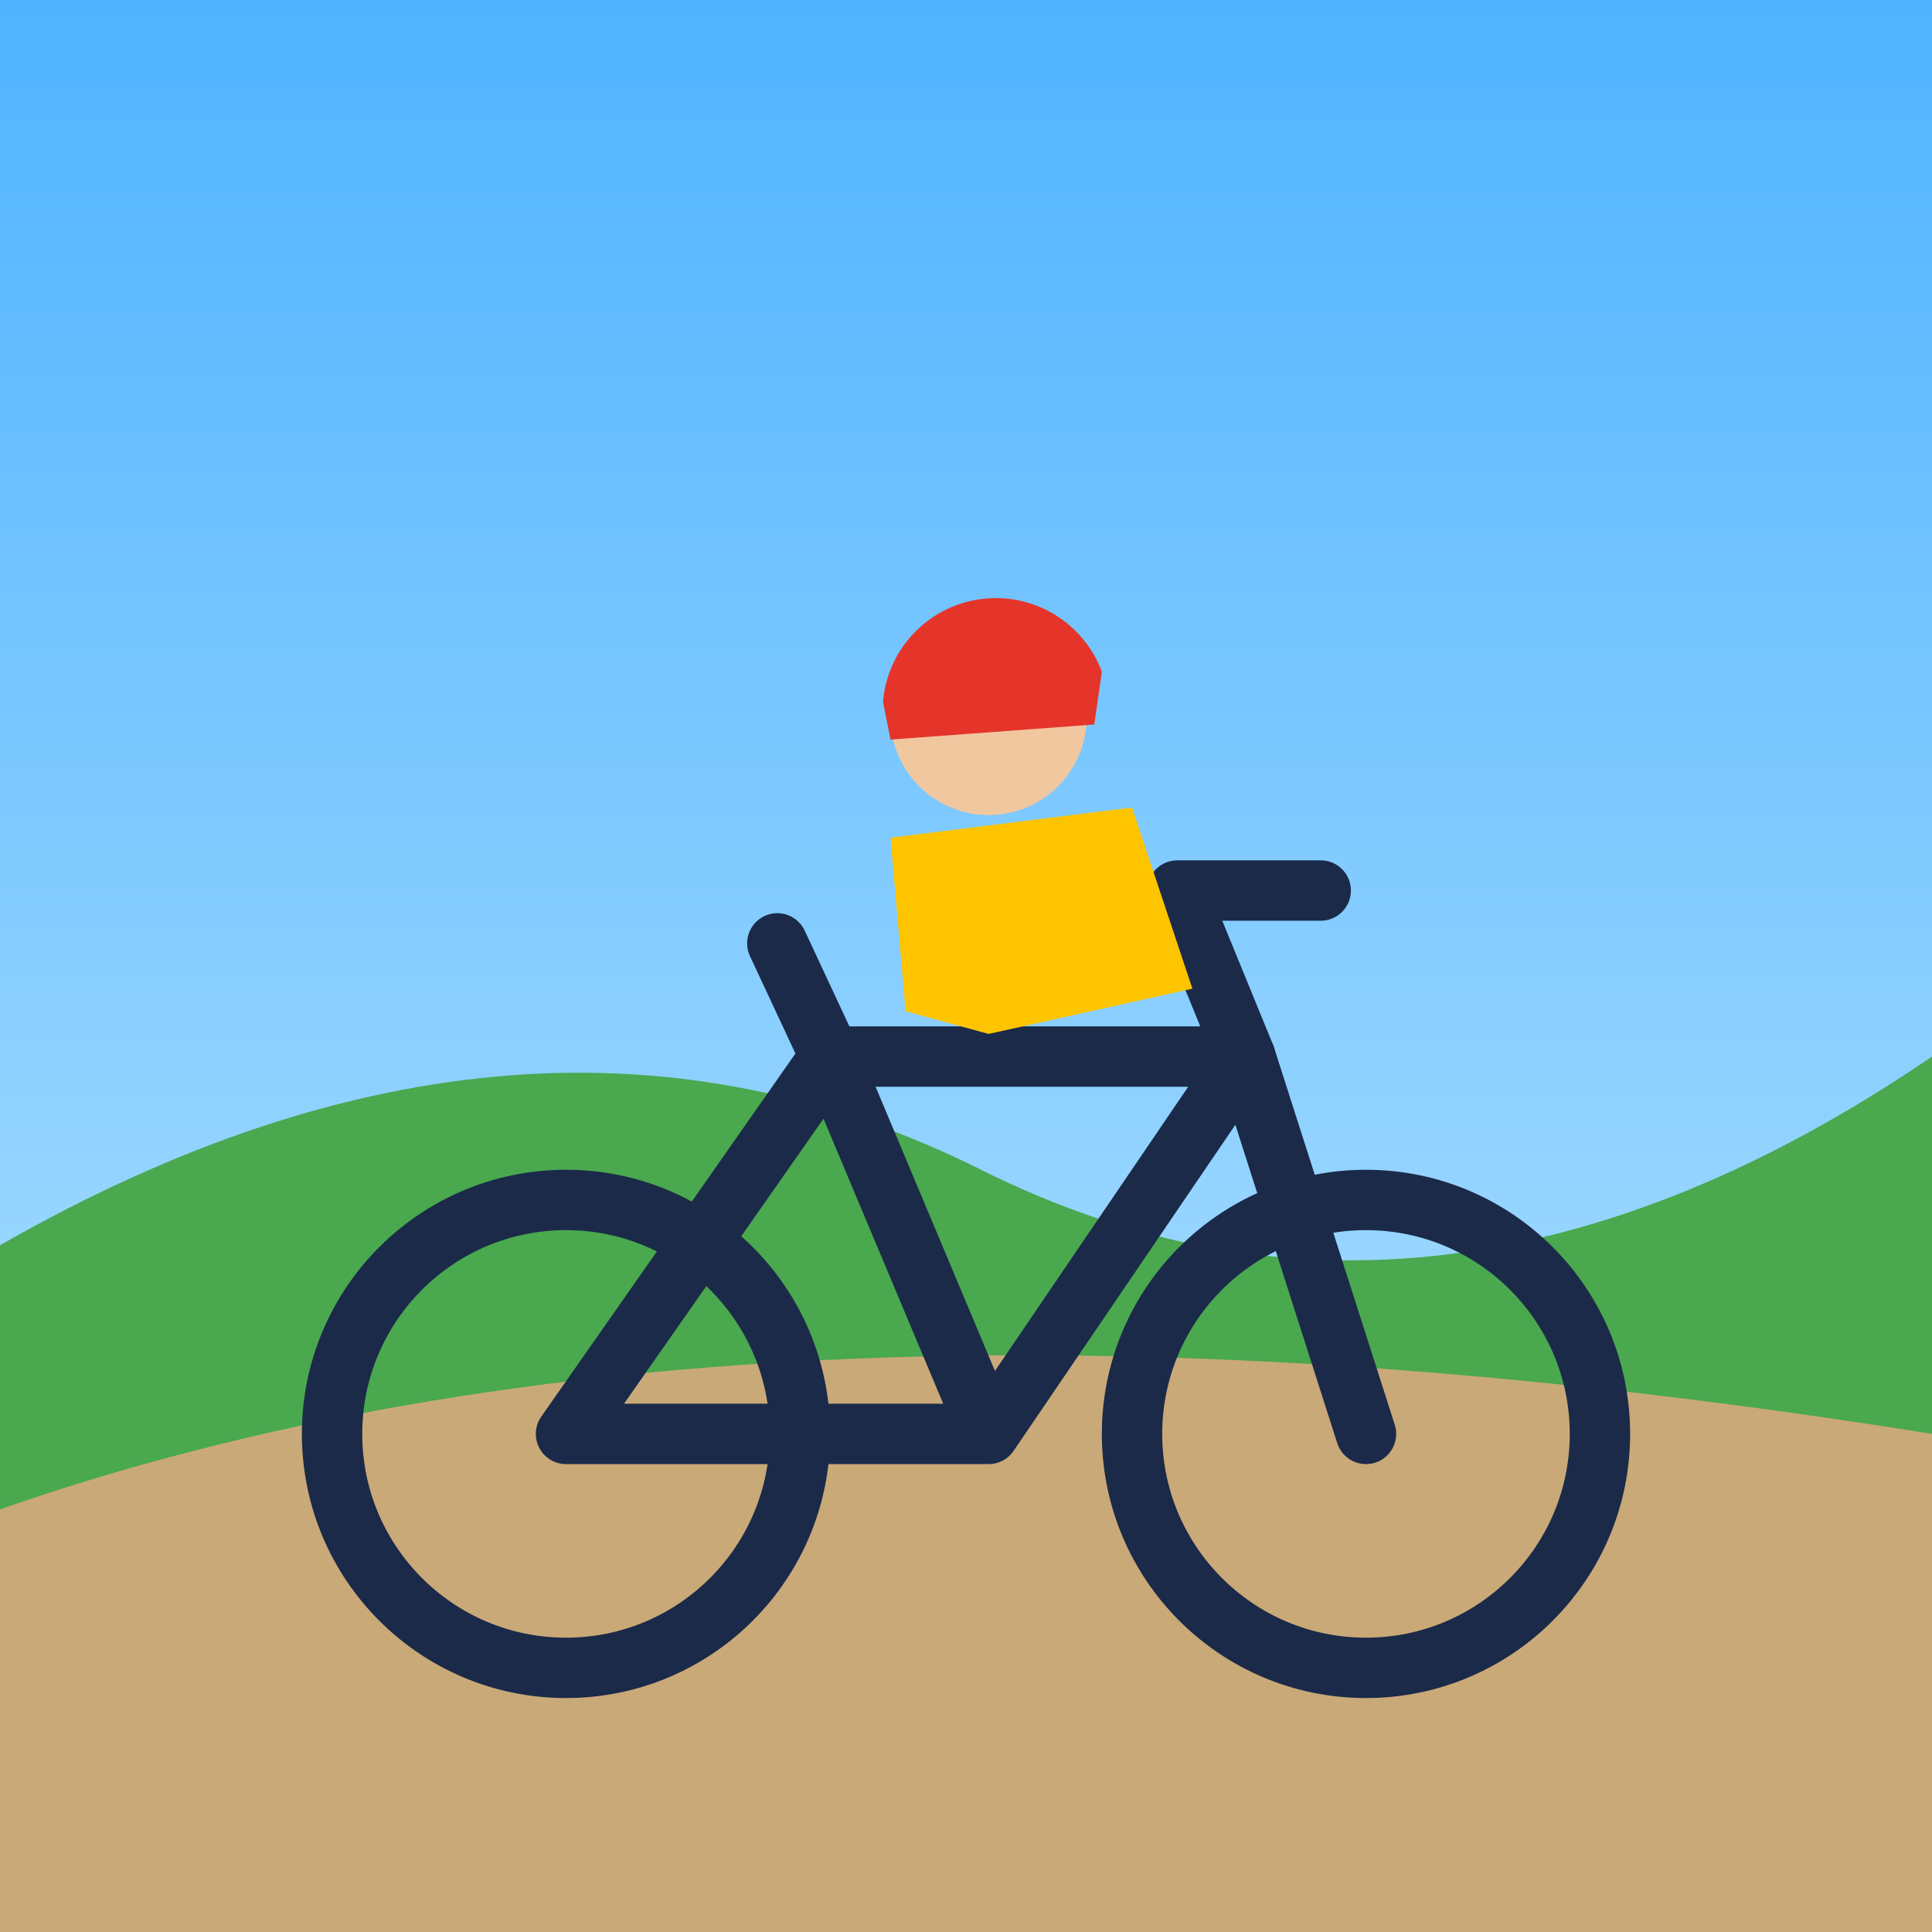
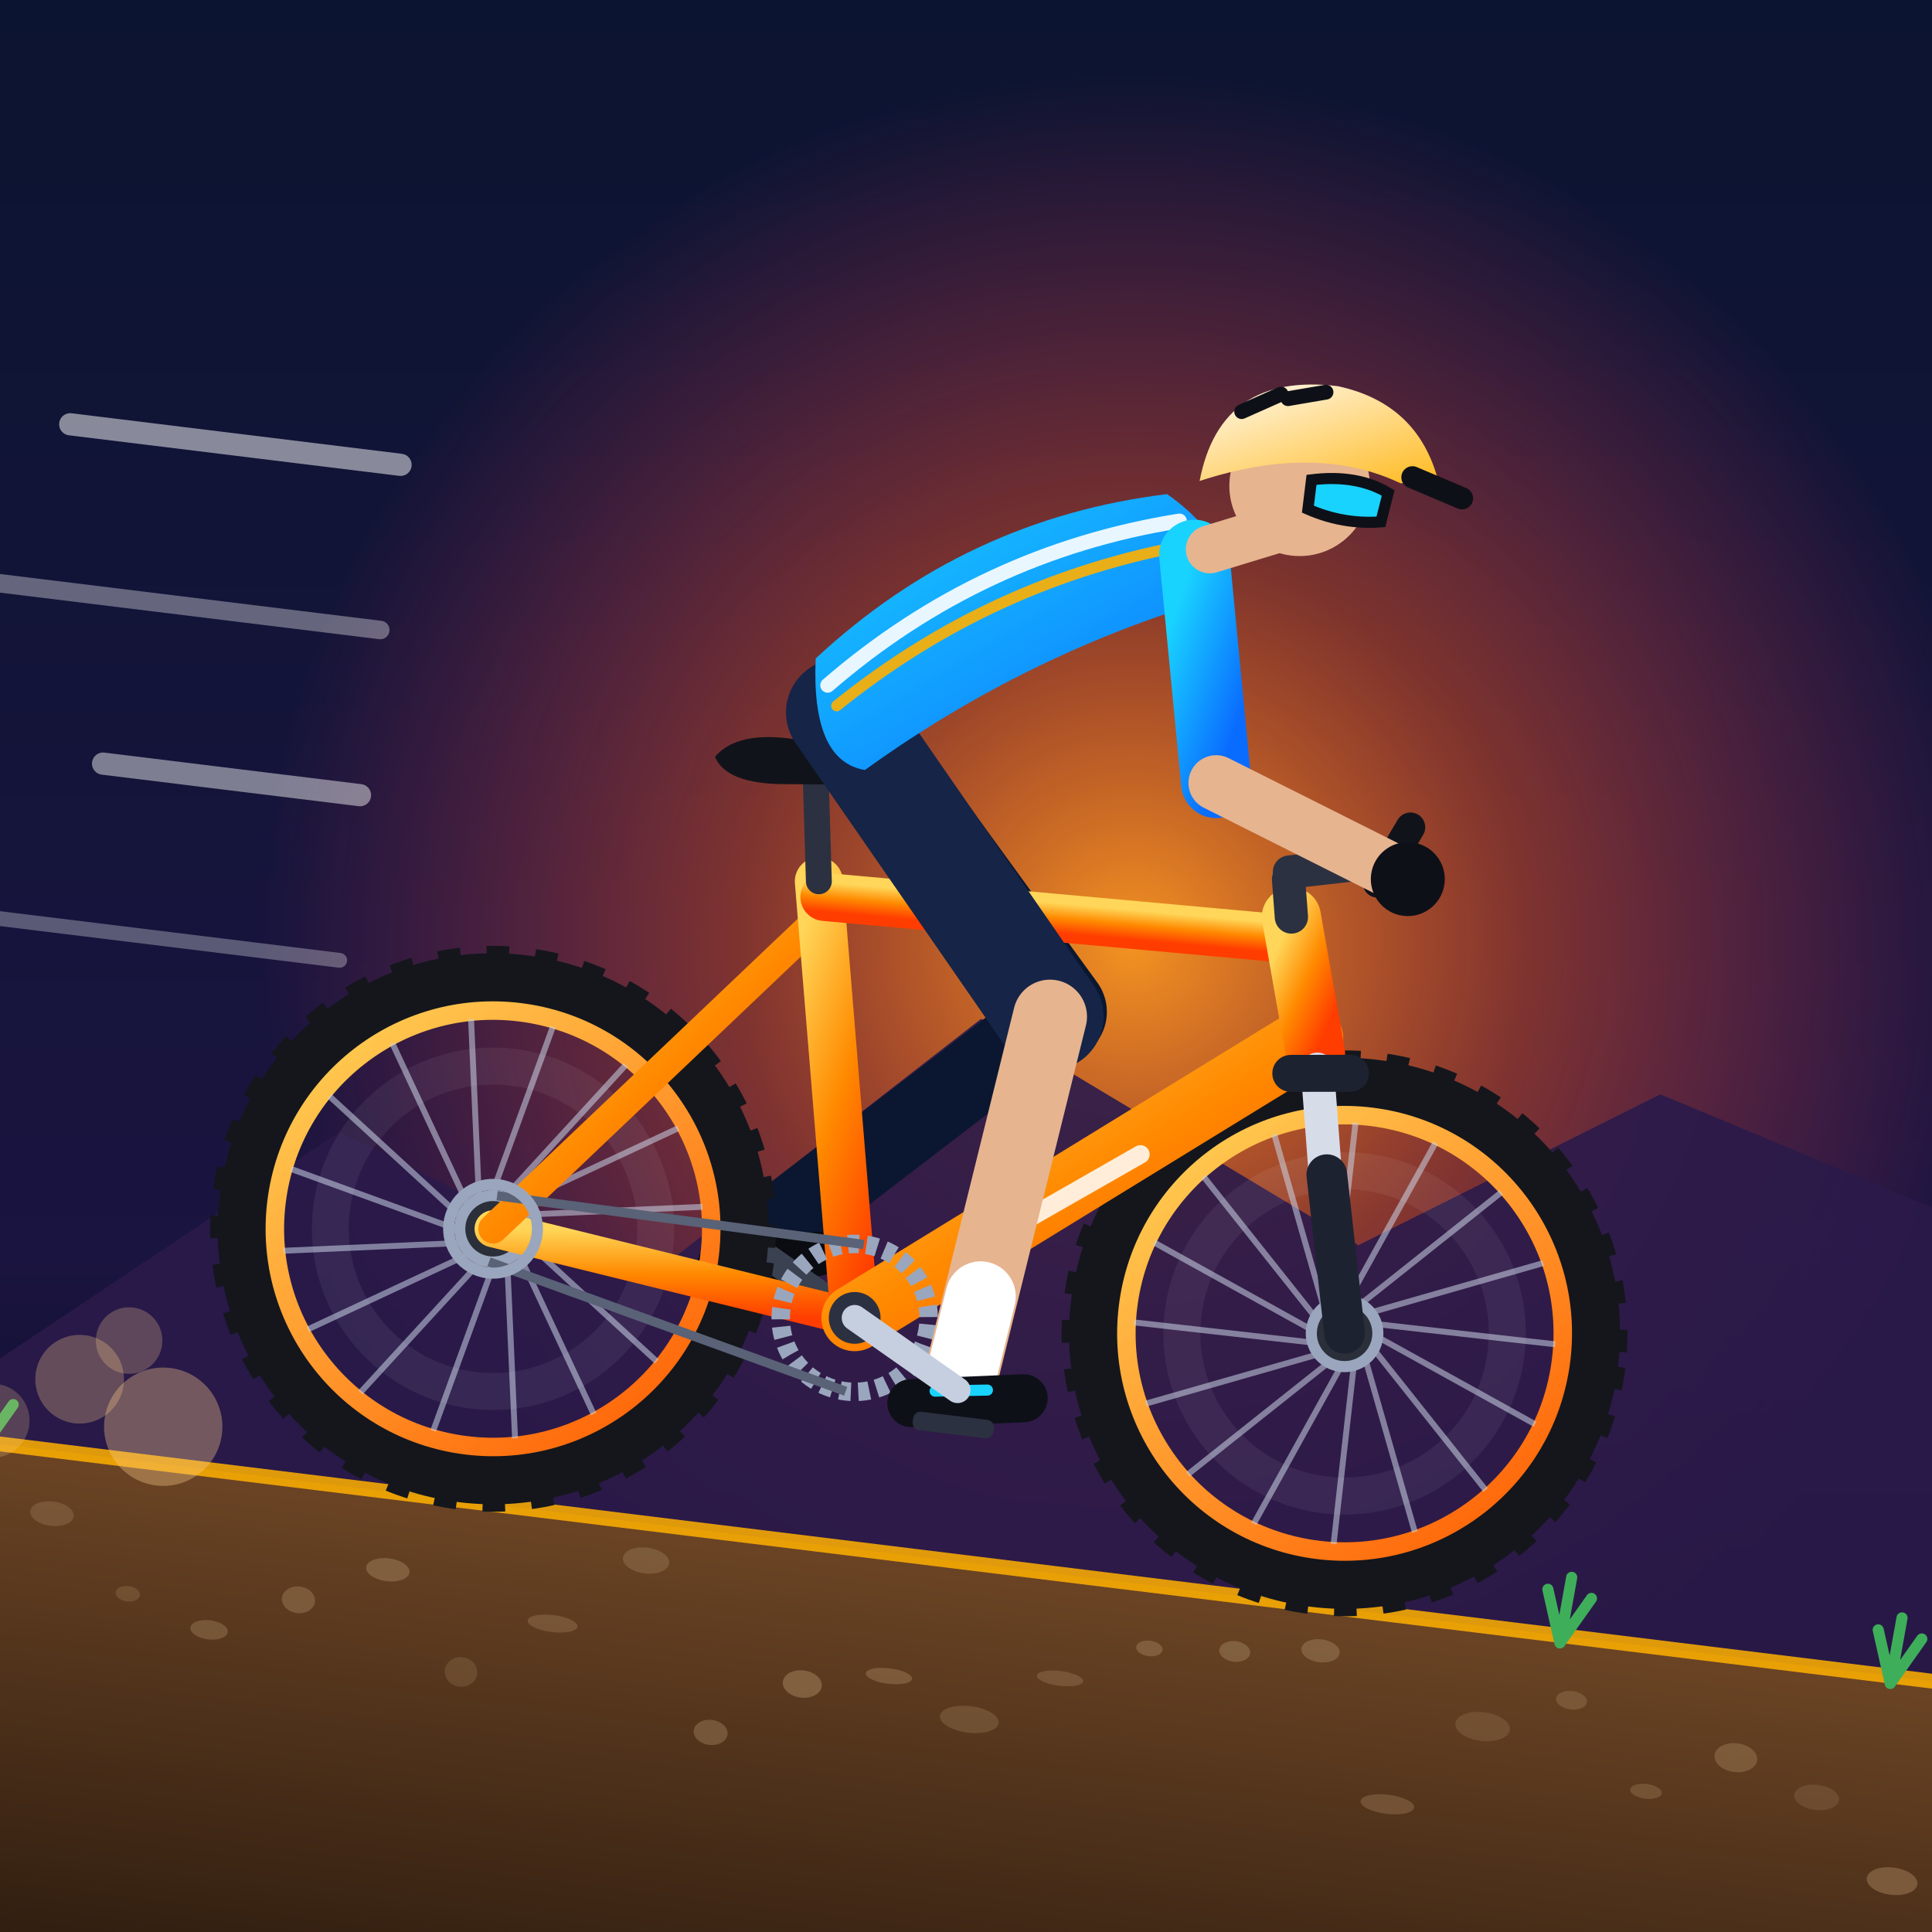
<svg xmlns="http://www.w3.org/2000/svg" viewBox="0 0 512 512">
  <defs>
-     <linearGradient id="sky" x1="0" y1="0" x2="0" y2="1">
-       <stop offset="0" stop-color="#4fb3ff" />
-       <stop offset="1" stop-color="#bfe8ff" />
+     <linearGradient id="frame" x1="0" y1="0" x2="1" y2="1">
+       <stop offset="0" stop-color="#ffd659" />
+       <stop offset="0.5" stop-color="#ff8a00" />
+       <stop offset="1" stop-color="#ff3d00" />
+     </linearGradient>
+     <linearGradient id="jersey" x1="0" y1="0" x2="1" y2="1">
+       <stop offset="0" stop-color="#19d3ff" />
+       <stop offset="1" stop-color="#0a6cff" />
+     </linearGradient>
+     <linearGradient id="helmet" x1="0" y1="0" x2="1" y2="1">
+       <stop offset="0" stop-color="#ffffff" />
+       <stop offset="1" stop-color="#ffb000" />
+     </linearGradient>
+     <linearGradient id="rim" x1="0" y1="0" x2="1" y2="1">
+       <stop offset="0" stop-color="#ffd659" />
+       <stop offset="1" stop-color="#ff5a00" />
+     </linearGradient>
+     <radialGradient id="glow" cx="0.5" cy="0.5" r="0.5">
+       <stop offset="0" stop-color="#ff9a1f" stop-opacity="0.95" />
+       <stop offset="0.45" stop-color="#ff5a1f" stop-opacity="0.45" />
+       <stop offset="1" stop-color="#ff3d6e" stop-opacity="0" />
+     </radialGradient>
+     <linearGradient id="dirt" x1="0" x2="0" y1="446" y2="620" gradientUnits="userSpaceOnUse">
+       <stop offset="0" stop-color="#6b4424" />
+       <stop offset="1" stop-color="#1e120a" />
+     </linearGradient>
+     <linearGradient id="night" x1="0" y1="0" x2="0" y2="1">
+       <stop offset="0" stop-color="#0b1430" />
+       <stop offset="0.65" stop-color="#1a1440" />
+       <stop offset="1" stop-color="#05070d" />
+     </linearGradient>
+     <linearGradient id="dusk" x1="0" y1="0" x2="0" y2="1">
+       <stop offset="0" stop-color="#1b1446" />
+       <stop offset="0.45" stop-color="#b8325e" />
+       <stop offset="0.8" stop-color="#ff8a3d" />
+       <stop offset="1" stop-color="#ffc56b" />
    </linearGradient>
  </defs>
-   <rect width="512" height="512" fill="url(#sky)" />
-   <path d="M0 330 Q140 250 260 310 T512 280 V512 H0Z" fill="#4aa84f" />
-   <path d="M0 400 Q200 330 512 380 V512 H0Z" fill="#c9a977" />
-   <g fill="none" stroke="#1b2a49" stroke-width="16" stroke-linecap="round" stroke-linejoin="round">
-     <circle cx="150" cy="380" r="62" />
-     <circle cx="362" cy="380" r="62" />
-     <path d="M150 380 L220 280 L330 280 L362 380 M220 280 L262 380 L330 280 M262 380 L150 380" />
-     <path d="M220 280 L206 250 M330 280 L312 236 L350 236" />
+   <rect width="512" height="512" fill="url(#night)" />
+   <circle cx="300" cy="250" r="230" fill="url(#glow)" />
+   <path d="M0 360 L90 300 L170 340 L260 270 L360 330 L440 290 L512 320 V512 H0Z" fill="#2a1a4a" opacity="0.9" />
+   <g transform="translate(-28.2 -24.3) scale(0.98)">
+     <g transform="rotate(7 288 300)">
+       <path d="M-400 446 H1000 V900 H-400Z" fill="url(#dirt)" />
+       <ellipse cx="-100" cy="471" rx="3.8" ry="3.3" fill="#8a6a48" opacity="0.38" />
+       <ellipse cx="-77" cy="482" rx="4.8" ry="2.1" fill="#8a6a48" opacity="0.58" />
+       <ellipse cx="-54" cy="456" rx="5.2" ry="2.1" fill="#8a6a48" opacity="0.39" />
+       <ellipse cx="-31" cy="476" rx="7.1" ry="2.2" fill="#8a6a48" opacity="0.45" />
+       <ellipse cx="-8" cy="487" rx="7.7" ry="3.2" fill="#8a6a48" opacity="0.53" />
+       <ellipse cx="15" cy="505" rx="3.2" ry="3.7" fill="#8a6a48" opacity="0.48" />
+       <ellipse cx="38" cy="462" rx="3.6" ry="2.6" fill="#8a6a48" opacity="0.72" />
+       <ellipse cx="61" cy="463" rx="5.9" ry="3.3" fill="#8a6a48" opacity="0.52" />
+       <ellipse cx="84" cy="482" rx="3.3" ry="2.1" fill="#8a6a48" opacity="0.44" />
+       <ellipse cx="107" cy="489" rx="5.1" ry="2.6" fill="#8a6a48" opacity="0.61" />
+       <ellipse cx="130" cy="478" rx="4.5" ry="3.6" fill="#8a6a48" opacity="0.66" />
+       <ellipse cx="153" cy="467" rx="5.9" ry="3.1" fill="#8a6a48" opacity="0.74" />
+       <ellipse cx="176" cy="492" rx="4.4" ry="4.0" fill="#8a6a48" opacity="0.40" />
+       <ellipse cx="199" cy="476" rx="6.8" ry="2.3" fill="#8a6a48" opacity="0.57" />
+       <ellipse cx="222" cy="456" rx="6.3" ry="3.5" fill="#8a6a48" opacity="0.61" />
+       <ellipse cx="245" cy="500" rx="4.6" ry="3.4" fill="#8a6a48" opacity="0.62" />
+       <ellipse cx="268" cy="484" rx="5.3" ry="3.7" fill="#8a6a48" opacity="0.78" />
+       <ellipse cx="291" cy="479" rx="6.3" ry="2.1" fill="#8a6a48" opacity="0.67" />
+       <ellipse cx="314" cy="488" rx="8.0" ry="3.6" fill="#8a6a48" opacity="0.48" />
+       <ellipse cx="337" cy="474" rx="6.3" ry="2.0" fill="#8a6a48" opacity="0.56" />
+       <ellipse cx="360" cy="463" rx="3.6" ry="2.1" fill="#8a6a48" opacity="0.70" />
+       <ellipse cx="383" cy="461" rx="4.2" ry="2.8" fill="#8a6a48" opacity="0.74" />
+       <ellipse cx="406" cy="458" rx="5.2" ry="3.1" fill="#8a6a48" opacity="0.75" />
+       <ellipse cx="429" cy="497" rx="7.3" ry="2.6" fill="#8a6a48" opacity="0.54" />
+       <ellipse cx="452" cy="473" rx="7.4" ry="3.9" fill="#8a6a48" opacity="0.42" />
+       <ellipse cx="475" cy="463" rx="4.2" ry="2.5" fill="#8a6a48" opacity="0.57" />
+       <ellipse cx="498" cy="485" rx="4.3" ry="2.0" fill="#8a6a48" opacity="0.54" />
+       <ellipse cx="521" cy="473" rx="5.8" ry="3.9" fill="#8a6a48" opacity="0.66" />
+       <ellipse cx="544" cy="481" rx="6.1" ry="3.4" fill="#8a6a48" opacity="0.37" />
+       <ellipse cx="567" cy="501" rx="6.9" ry="3.7" fill="#8a6a48" opacity="0.71" />
+       <ellipse cx="590" cy="474" rx="5.0" ry="2.2" fill="#8a6a48" opacity="0.64" />
+       <ellipse cx="613" cy="457" rx="3.3" ry="2.4" fill="#8a6a48" opacity="0.42" />
+       <ellipse cx="636" cy="472" rx="3.3" ry="2.0" fill="#8a6a48" opacity="0.42" />
+       <ellipse cx="659" cy="459" rx="4.8" ry="2.1" fill="#8a6a48" opacity="0.74" />
+       <ellipse cx="682" cy="486" rx="3.7" ry="2.5" fill="#8a6a48" opacity="0.51" />
+       <ellipse cx="705" cy="473" rx="3.6" ry="3.7" fill="#8a6a48" opacity="0.80" />
+       <ellipse cx="728" cy="478" rx="5.4" ry="2.2" fill="#8a6a48" opacity="0.40" />
+       <ellipse cx="751" cy="472" rx="4.3" ry="3.7" fill="#8a6a48" opacity="0.42" />
+       <path d="M-400 446 H1000" stroke="#ffb000" stroke-width="4" opacity="0.85" />
+       <path d="M-60 448 l-5 -14 M-60 448 l1 -18 M-60 448 l7 -13" stroke="#3fae5a" stroke-width="3" stroke-linecap="round" />
+       <path d="M40 448 l-5 -14 M40 448 l1 -18 M40 448 l7 -13" stroke="#3fae5a" stroke-width="3" stroke-linecap="round" />
+       <path d="M470 448 l-5 -14 M470 448 l1 -18 M470 448 l7 -13" stroke="#3fae5a" stroke-width="3" stroke-linecap="round" />
+       <path d="M560 448 l-5 -14 M560 448 l1 -18 M560 448 l7 -13" stroke="#3fae5a" stroke-width="3" stroke-linecap="round" />
+       <path d="M690 448 l-5 -14 M690 448 l1 -18 M690 448 l7 -13" stroke="#3fae5a" stroke-width="3" stroke-linecap="round" />
+       <path d="M30 170 h90" stroke="#ffffff" stroke-width="6" stroke-linecap="round" opacity="0.5" />
+       <path d="M-10 215 h130" stroke="#ffffff" stroke-width="5" stroke-linecap="round" opacity="0.35" />
+       <path d="M50 260 h70" stroke="#ffffff" stroke-width="6" stroke-linecap="round" opacity="0.45" />
+       <path d="M10 305 h110" stroke="#ffffff" stroke-width="4" stroke-linecap="round" opacity="0.3" />
+       <circle cx="88" cy="436" r="16" fill="#ffcf8a" opacity="0.35" />
+       <circle cx="64" cy="426" r="12" fill="#ffcf8a" opacity="0.28" />
+       <circle cx="42" cy="440" r="10" fill="#ffcf8a" opacity="0.22" />
+       <circle cx="20" cy="422" r="8" fill="#ffcf8a" opacity="0.16" />
+       <circle cx="76" cy="414" r="9" fill="#ffcf8a" opacity="0.25" />
+       <circle cx="2" cy="434" r="6" fill="#ffcf8a" opacity="0.12" />
+       <path d="M246.0 222.0 L314.2 295.2" stroke="#0b1730" stroke-width="27" stroke-linecap="round" fill="none" />
+       <path d="M314.2 295.2 L240.0 368.0" stroke="#0b1730" stroke-width="21" stroke-linecap="round" fill="none" />
+       <path d="M232.0 374.0 l26 -6" stroke="#0a0c12" stroke-width="12" stroke-linecap="round" />
+       <path d="M270.0 384.0 L240.0 368.0" stroke="#3a4150" stroke-width="7" stroke-linecap="round" fill="none" />
+       <g transform="translate(170 372)">
+         <circle r="67" fill="none" stroke="#14161c" stroke-width="15" />
+         <circle r="74" fill="none" stroke="#14161c" stroke-width="5" stroke-dasharray="6 7" />
+         <circle r="59" fill="none" stroke="url(#rim)" stroke-width="5" />
+         <path d="M6.0 0.0 L48.3 30.2" stroke="#c9d3e6" stroke-width="1.6" opacity="0.55" />
+         <path d="M5.5 2.3 L33.1 46.4" stroke="#c9d3e6" stroke-width="1.6" opacity="0.55" />
+         <path d="M4.2 4.2 L12.8 55.5" stroke="#c9d3e6" stroke-width="1.6" opacity="0.55" />
+         <path d="M2.3 5.5 L-9.4 56.2" stroke="#c9d3e6" stroke-width="1.6" opacity="0.55" />
+         <path d="M0.0 6.0 L-30.2 48.3" stroke="#c9d3e6" stroke-width="1.6" opacity="0.55" />
+         <path d="M-2.3 5.5 L-46.4 33.1" stroke="#c9d3e6" stroke-width="1.6" opacity="0.55" />
+         <path d="M-4.2 4.2 L-55.5 12.8" stroke="#c9d3e6" stroke-width="1.6" opacity="0.55" />
+         <path d="M-5.5 2.3 L-56.2 -9.4" stroke="#c9d3e6" stroke-width="1.6" opacity="0.55" />
+         <path d="M-6.0 0.0 L-48.3 -30.2" stroke="#c9d3e6" stroke-width="1.6" opacity="0.55" />
+         <path d="M-5.5 -2.3 L-33.1 -46.4" stroke="#c9d3e6" stroke-width="1.6" opacity="0.55" />
+         <path d="M-4.2 -4.2 L-12.8 -55.5" stroke="#c9d3e6" stroke-width="1.6" opacity="0.55" />
+         <path d="M-2.3 -5.5 L9.4 -56.2" stroke="#c9d3e6" stroke-width="1.6" opacity="0.55" />
+         <path d="M-0.0 -6.0 L30.2 -48.3" stroke="#c9d3e6" stroke-width="1.6" opacity="0.55" />
+         <path d="M2.3 -5.5 L46.4 -33.1" stroke="#c9d3e6" stroke-width="1.6" opacity="0.55" />
+         <path d="M4.2 -4.2 L55.5 -12.8" stroke="#c9d3e6" stroke-width="1.6" opacity="0.55" />
+         <path d="M5.5 -2.3 L56.2 9.4" stroke="#c9d3e6" stroke-width="1.6" opacity="0.55" />
+         <circle r="44" fill="none" stroke="#ffffff" stroke-width="10" opacity="0.06" />
+         <circle r="9" fill="#2a2f3a" stroke="#9aa6bd" stroke-width="3" />
+       </g>
+       <g transform="translate(402 372)">
+         <circle r="67" fill="none" stroke="#14161c" stroke-width="15" />
+         <circle r="74" fill="none" stroke="#14161c" stroke-width="5" stroke-dasharray="6 7" />
+         <circle r="59" fill="none" stroke="url(#rim)" stroke-width="5" />
+         <path d="M5.9 0.9 L43.0 37.4" stroke="#c9d3e6" stroke-width="1.6" opacity="0.55" />
+         <path d="M5.1 3.1 L25.4 51.0" stroke="#c9d3e6" stroke-width="1.6" opacity="0.55" />
+         <path d="M3.5 4.9 L4.0 56.9" stroke="#c9d3e6" stroke-width="1.6" opacity="0.55" />
+         <path d="M1.4 5.8 L-18.1 54.1" stroke="#c9d3e6" stroke-width="1.6" opacity="0.55" />
+         <path d="M-0.9 5.9 L-37.4 43.0" stroke="#c9d3e6" stroke-width="1.6" opacity="0.55" />
+         <path d="M-3.1 5.1 L-51.0 25.4" stroke="#c9d3e6" stroke-width="1.6" opacity="0.55" />
+         <path d="M-4.9 3.5 L-56.9 4.0" stroke="#c9d3e6" stroke-width="1.6" opacity="0.55" />
+         <path d="M-5.8 1.4 L-54.1 -18.1" stroke="#c9d3e6" stroke-width="1.6" opacity="0.55" />
+         <path d="M-5.9 -0.9 L-43.0 -37.4" stroke="#c9d3e6" stroke-width="1.6" opacity="0.55" />
+         <path d="M-5.1 -3.1 L-25.4 -51.0" stroke="#c9d3e6" stroke-width="1.6" opacity="0.55" />
+         <path d="M-3.5 -4.9 L-4.0 -56.9" stroke="#c9d3e6" stroke-width="1.6" opacity="0.55" />
+         <path d="M-1.4 -5.8 L18.1 -54.1" stroke="#c9d3e6" stroke-width="1.6" opacity="0.55" />
+         <path d="M0.9 -5.9 L37.4 -43.0" stroke="#c9d3e6" stroke-width="1.6" opacity="0.55" />
+         <path d="M3.1 -5.1 L51.0 -25.4" stroke="#c9d3e6" stroke-width="1.6" opacity="0.55" />
+         <path d="M4.9 -3.5 L56.9 -4.0" stroke="#c9d3e6" stroke-width="1.6" opacity="0.55" />
+         <path d="M5.8 -1.4 L54.1 18.1" stroke="#c9d3e6" stroke-width="1.6" opacity="0.55" />
+         <circle r="44" fill="none" stroke="#ffffff" stroke-width="10" opacity="0.06" />
+         <circle r="9" fill="#2a2f3a" stroke="#9aa6bd" stroke-width="3" />
+       </g>
+       <path d="M270.0 384.0 L170.0 372.0" stroke="url(#frame)" stroke-width="10" stroke-linecap="round" fill="none" />
+       <path d="M249.0 276.0 L170.0 372.0" stroke="url(#frame)" stroke-width="8" stroke-linecap="round" fill="none" />
+       <path d="M270.0 384.0 L246.0 268.0" stroke="url(#frame)" stroke-width="13" stroke-linecap="round" fill="none" />
+       <path d="M248.0 272.0 L374.0 268.0" stroke="url(#frame)" stroke-width="13" stroke-linecap="round" fill="none" />
+       <path d="M270.0 384.0 L383.0 294.0" stroke="url(#frame)" stroke-width="18" stroke-linecap="round" fill="none" />
+       <path d="M374.0 262.0 L385.0 298.0" stroke="url(#frame)" stroke-width="16" stroke-linecap="round" fill="none" />
+       <path d="M386.0 302.0 L392.0 332.0" stroke="#d7dde8" stroke-width="9" stroke-linecap="round" fill="none" />
+       <path d="M392.0 330.0 L402.0 372.0" stroke="#1d2230" stroke-width="11" stroke-linecap="round" fill="none" />
+       <path d="M379.0 304.0 L395.0 302.0" stroke="#1d2230" stroke-width="10" stroke-linecap="round" fill="none" />
+       <path d="M246.0 268.0 L242.0 242.0" stroke="#2b3140" stroke-width="7" stroke-linecap="round" fill="none" />
+       <path d="M214 238 q 6 -9 26 -7 l 20 3 q 4 3 0 6 l -26 3 q -16 2 -20 -5z" fill="#11131a" />
+       <path d="M374.0 262.0 L372.0 252.0" stroke="#2b3140" stroke-width="9" stroke-linecap="round" fill="none" />
+       <path d="M372.0 250.0 L397.0 244.0" stroke="#2b3140" stroke-width="9" stroke-linecap="round" fill="none" />
+       <path d="M396.0 250.0 L403.0 234.0" stroke="#11131a" stroke-width="8" stroke-linecap="round" fill="none" />
+       <circle cx="270" cy="384" r="20" fill="none" stroke="#9aa6bd" stroke-width="5" stroke-dasharray="3 2" />
+       <path d="M270 364 L170 363 M270 404 L170 381" stroke="#596276" stroke-width="2.5" />
+       <circle cx="170" cy="372" r="12" fill="none" stroke="#9aa6bd" stroke-width="3" />
+       <circle cx="270" cy="384" r="7" fill="#2b3140" />
+       <path d="M310.2 353.9 L341.3 330.7" stroke="#ffffff" stroke-width="5" stroke-linecap="round" fill="none" opacity="0.85" />
+       <path d="M246.0 222.0 L312.5 296.7" stroke="#162447" stroke-width="29" stroke-linecap="round" fill="none" />
+       <path d="M312.5 296.7 L300.0 400.0" stroke="#e6b48f" stroke-width="20" stroke-linecap="round" fill="none" />
+       <path d="M303.1 374.1 L300.0 400.0" stroke="#ffffff" stroke-width="19" stroke-linecap="round" fill="none" />
+       <path d="M288.0 405.0 l30 -5" stroke="#0e1018" stroke-width="13" stroke-linecap="round" />
+       <path d="M294.0 401.0 l14 -2" stroke="#19d3ff" stroke-width="3" stroke-linecap="round" />
+       <path d="M270.0 384.0 L300.0 400.0" stroke="#c6cfdf" stroke-width="7" stroke-linecap="round" fill="none" />
+       <rect x="289.0" y="407.0" width="22" height="5" rx="2" fill="#2b3140" />
+       <path d="M237.8 208.3 Q273.5 165.8 326.7 152.6 Q348.0 164.0 342.7 179.1 Q294.1 200.1 254.7 236.6 Q240.0 236.0 237.8 208.3Z" fill="url(#jersey)" />
+       <path d="M241.9 215.1 Q278.7 174.4 330.9 159.4" stroke="#ffffff" stroke-width="4" fill="none" stroke-linecap="round" opacity="0.9" />
+       <path d="M245.0 220.3 Q282.8 181.3 334.5 165.4" stroke="#ffb000" stroke-width="3" fill="none" stroke-linecap="round" opacity="0.9" />
+       <path d="M336.0 168.0 L349.4 228.5" stroke="url(#jersey)" stroke-width="19" stroke-linecap="round" fill="none" />
+       <path d="M349.4 228.5 L404.0 248.0" stroke="#e6b48f" stroke-width="15" stroke-linecap="round" fill="none" />
+       <circle cx="404" cy="248" r="10" fill="#0e1018" />
+       <path d="M340.0 166.0 L358.0 158.0" stroke="#e6b48f" stroke-width="13" stroke-linecap="round" fill="none" />
+       <circle cx="362" cy="146" r="19" fill="#e6b48f" />
+       <path d="M335 148 q 2 -30 34 -30 q 22 2 30 22 l -10 2 q -24 -8 -54 6z" fill="url(#helmet)" />
+       <path d="M344 128 l 10 -6 M356 123 l 10 -3" stroke="#0e1018" stroke-width="4" stroke-linecap="round" />
+       <path d="M392 140 l 14 4" stroke="#0e1018" stroke-width="6" stroke-linecap="round" />
+       <path d="M365 144 q 12 -3 21 1 l -1 8 q -10 2 -20 -1z" fill="#19d3ff" stroke="#0e1018" stroke-width="3" />
+     </g>
  </g>
-   <circle cx="262" cy="190" r="26" fill="#f1c7a0" />
-   <path d="M234 186 A30 30 0 0 1 292 178 L290 192 L236 196Z" fill="#e5352b" />
-   <path d="M236 222 L300 214 L316 262 L262 274 L240 268Z" fill="#ffc400" />
</svg>
